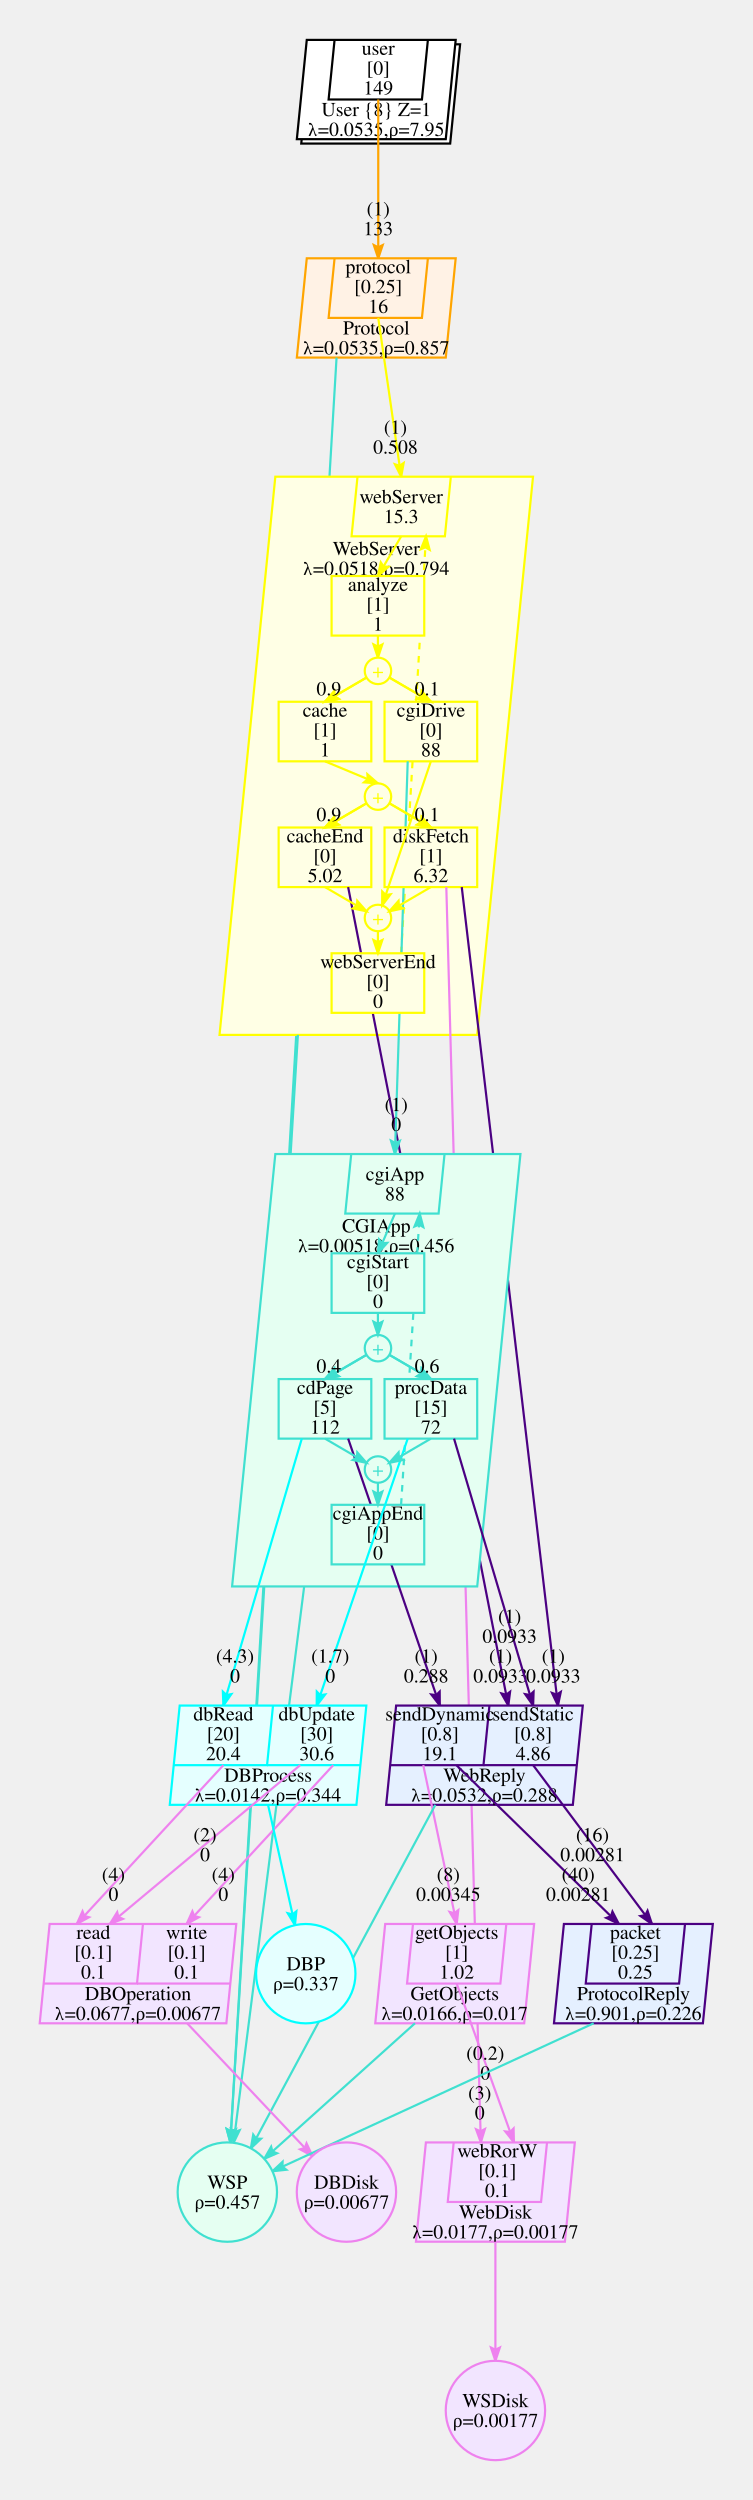
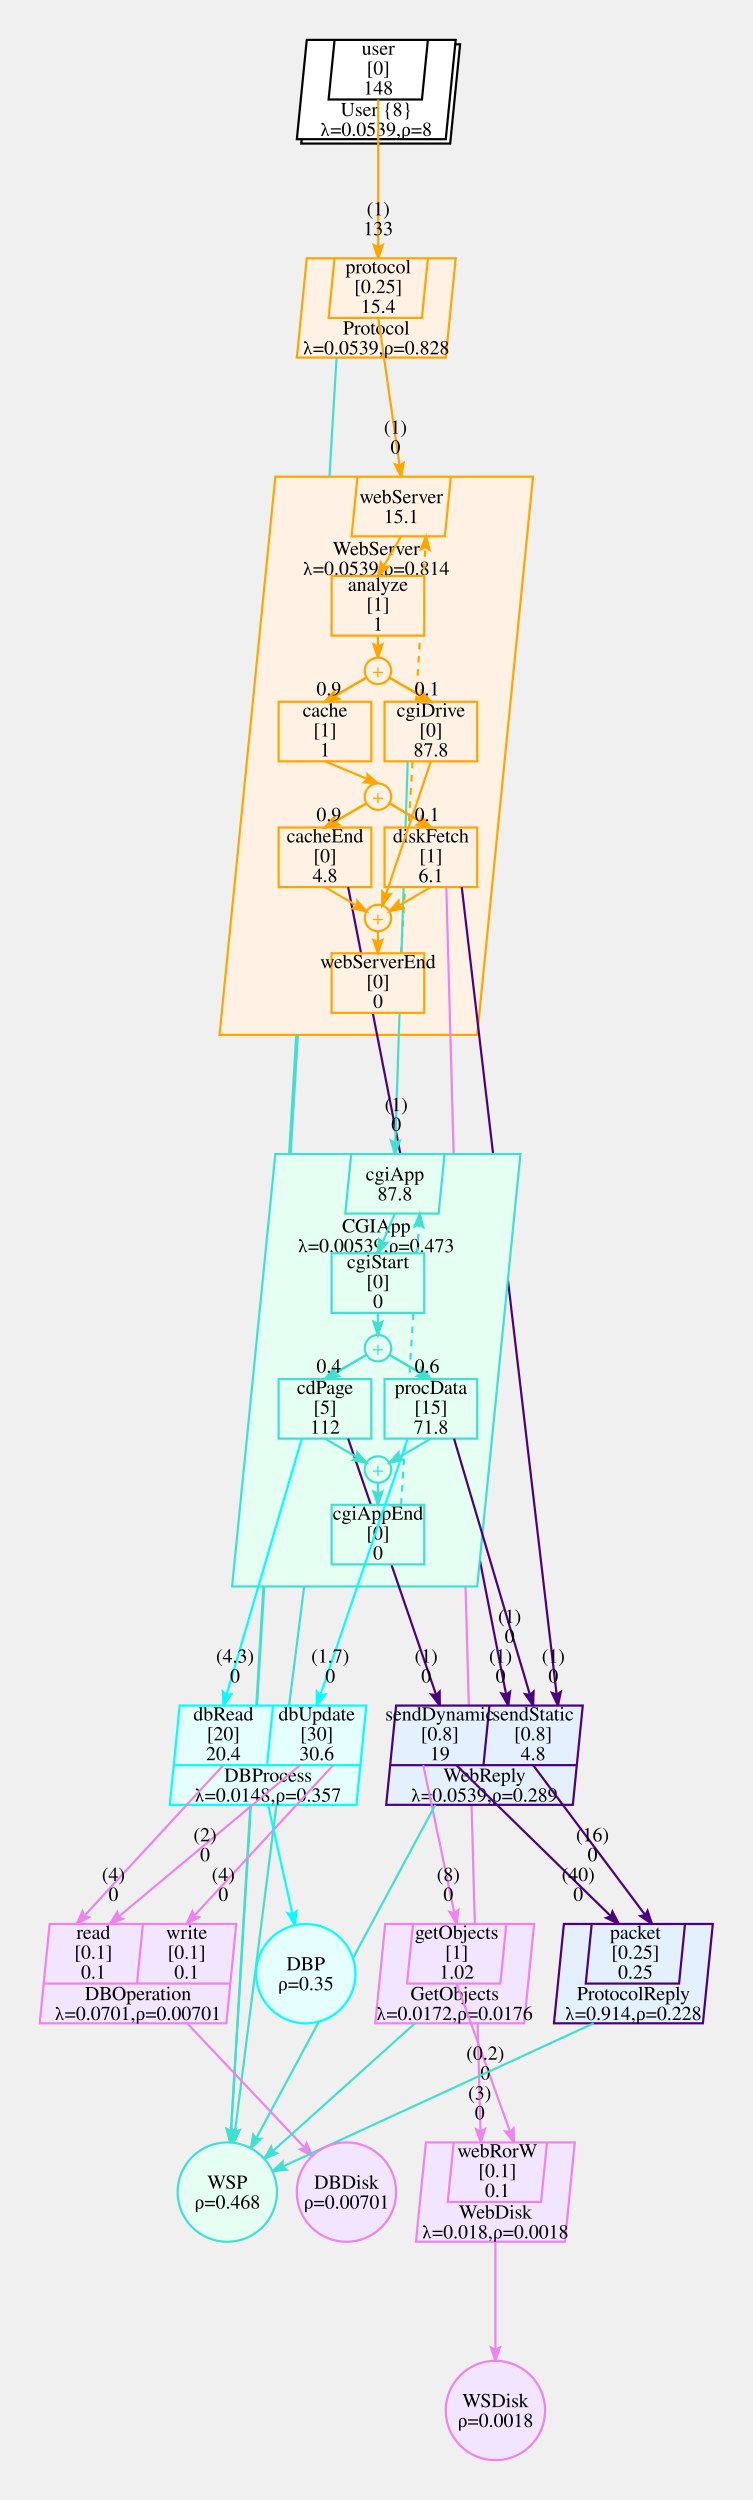
<svg xmlns="http://www.w3.org/2000/svg" width="4.737in" height="15.736in" viewBox="0 0 8528 28325">
  <polygon fill="#ffffff" stroke="black" stroke-width="25" points="3526.25,500 5213.75,500 5101.25,1625 3413.75,1625 " />
  <polygon fill="#ffffff" stroke="black" stroke-width="25" points="3476.25,450 5163.75,450 5051.25,1575 3363.75,1575 " />
-   <text x="4264" y="1538" font-family="Times" font-style="Roman" font-size="225" fill="black" text-anchor="middle">λ=0.0535,ρ=7.95</text>
-   <text x="4264" y="1313" font-family="Times" font-style="Roman" font-size="225" fill="black" text-anchor="middle">User {8} Z=1</text>
+   <text x="4264" y="1538" font-family="Times" font-style="Roman" font-size="225" fill="black" text-anchor="middle">λ=0.0539,ρ=8</text>
+   <text x="4264" y="1313" font-family="Times" font-style="Roman" font-size="225" fill="black" text-anchor="middle">User {8}</text>
  <polyline stroke="black" stroke-width="25" fill="none" points="3791.25,450 3723.75,1125 4781.25,1125 4848.75,450 " />
-   <text x="4286" y="1069" font-family="Times" font-style="Roman" font-size="225" fill="black" text-anchor="middle">149</text>
+   <text x="4286" y="1069" font-family="Times" font-style="Roman" font-size="225" fill="black" text-anchor="middle">148</text>
  <text x="4286" y="844" font-family="Times" font-style="Roman" font-size="225" fill="black" text-anchor="middle">[0]</text>
  <text x="4286" y="619" font-family="Times" font-style="Roman" font-size="225" fill="black" text-anchor="middle">user</text>
  <line x1="4286.25" y1="1125" x2="4286.25" y2="2925" stroke="Orange" stroke-width="25" />
  <polygon fill="Orange" stroke="Orange" stroke-width="25" points="4286.25,2925 4336.25,2775 4286.25,2800 4236.25,2775 " />
  <text x="4286" y="2663" font-family="Times" font-style="Roman" font-size="225" fill="black" text-anchor="middle">133</text>
  <text x="4286" y="2438" font-family="Times" font-style="Roman" font-size="225" fill="black" text-anchor="middle">(1)</text>
  <polygon fill="#fff2e5" stroke="Orange" stroke-width="25" points="3476.25,2925 5163.75,2925 5051.25,4050 3363.75,4050 " />
-   <text x="4264" y="4013" font-family="Times" font-style="Roman" font-size="225" fill="black" text-anchor="middle">λ=0.0535,ρ=0.857</text>
+   <text x="4264" y="4013" font-family="Times" font-style="Roman" font-size="225" fill="black" text-anchor="middle">λ=0.0539,ρ=0.828</text>
  <text x="4264" y="3788" font-family="Times" font-style="Roman" font-size="225" fill="black" text-anchor="middle">Protocol</text>
  <polyline stroke="Orange" stroke-width="25" fill="none" points="3791.25,2925 3723.75,3600 4781.25,3600 4848.75,2925 " />
-   <text x="4286" y="3544" font-family="Times" font-style="Roman" font-size="225" fill="black" text-anchor="middle">16</text>
+   <text x="4286" y="3544" font-family="Times" font-style="Roman" font-size="225" fill="black" text-anchor="middle">15.4</text>
  <text x="4286" y="3319" font-family="Times" font-style="Roman" font-size="225" fill="black" text-anchor="middle">[0.25]</text>
  <text x="4286" y="3094" font-family="Times" font-style="Roman" font-size="225" fill="black" text-anchor="middle">protocol</text>
-   <line x1="4286.25" y1="3600" x2="4546.25" y2="5400" stroke="Yellow" stroke-width="25" />
-   <polygon fill="Yellow" stroke="Yellow" stroke-width="25" points="4546.25,5400 4574.29,5244.39 4528.38,5276.28 4475.32,5258.69 " />
-   <text x="4481" y="5138" font-family="Times" font-style="Roman" font-size="225" fill="black" text-anchor="middle">0.508</text>
+   <line x1="4286.25" y1="3600" x2="4546.25" y2="5400" stroke="Orange" stroke-width="25" />
+   <polygon fill="Orange" stroke="Orange" stroke-width="25" points="4546.25,5400 4574.29,5244.39 4528.38,5276.28 4475.32,5258.69 " />
+   <text x="4481" y="5138" font-family="Times" font-style="Roman" font-size="225" fill="black" text-anchor="middle">0</text>
  <text x="4481" y="4913" font-family="Times" font-style="Roman" font-size="225" fill="black" text-anchor="middle">(1)</text>
  <line x1="3813.75" y1="4050" x2="2609.68" y2="24276" stroke="Turquoise" stroke-width="25" />
  <polygon fill="Turquoise" stroke="Turquoise" stroke-width="25" points="2609.68,24276 2668.5,24129.2 2617.11,24151.2 2568.68,24123.3 " />
-   <polygon fill="#ffffe5" stroke="Yellow" stroke-width="25" points="3120,5400 6040,5400 5407.5,11725 2487.5,11725 " />
-   <text x="4264" y="6513" font-family="Times" font-style="Roman" font-size="225" fill="black" text-anchor="middle">λ=0.0518,ρ=0.794</text>
+   <polygon fill="#fff2e5" stroke="Orange" stroke-width="25" points="3120,5400 6040,5400 5407.5,11725 2487.5,11725 " />
+   <text x="4264" y="6513" font-family="Times" font-style="Roman" font-size="225" fill="black" text-anchor="middle">λ=0.0539,ρ=0.814</text>
  <text x="4264" y="6288" font-family="Times" font-style="Roman" font-size="225" fill="black" text-anchor="middle">WebServer</text>
-   <polyline stroke="Yellow" stroke-width="25" fill="none" points="4051.25,5400 3983.75,6075 5041.25,6075 5108.75,5400 " />
-   <text x="4546" y="5925" font-family="Times" font-style="Roman" font-size="225" fill="black" text-anchor="middle">15.3</text>
+   <polyline stroke="Orange" stroke-width="25" fill="none" points="4051.25,5400 3983.75,6075 5041.25,6075 5108.75,5400 " />
+   <text x="4546" y="5925" font-family="Times" font-style="Roman" font-size="225" fill="black" text-anchor="middle">15.1</text>
  <text x="4546" y="5700" font-family="Times" font-style="Roman" font-size="225" fill="black" text-anchor="middle">webServer</text>
-   <line x1="4546.25" y1="6075" x2="4282.5" y2="6525" stroke="Yellow" stroke-width="25" />
-   <polygon fill="Yellow" stroke="Yellow" stroke-width="25" points="4282.5,6525 4401.49,6420.87 4345.71,6417.16 4315.21,6370.31 " />
-   <line x1="4545" y1="10800" x2="4827.5" y2="6075" stroke-dasharray="75" stroke="Yellow" stroke-width="25" />
-   <polygon fill="Yellow" stroke="Yellow" stroke-width="25" points="4827.5,6075 4768.64,6221.75 4820.04,6199.78 4868.46,6227.72 " />
-   <polygon fill="#ffffe5" stroke="Yellow" stroke-width="25" points="3757.5,7200 3757.5,6525 4807.5,6525 4807.5,7200 3757.5,7200 " />
+   <line x1="4546.25" y1="6075" x2="4282.5" y2="6525" stroke="Orange" stroke-width="25" />
+   <polygon fill="Orange" stroke="Orange" stroke-width="25" points="4282.5,6525 4401.49,6420.87 4345.71,6417.16 4315.21,6370.31 " />
+   <line x1="4545" y1="10800" x2="4827.5" y2="6075" stroke-dasharray="75" stroke="Orange" stroke-width="25" />
+   <polygon fill="Orange" stroke="Orange" stroke-width="25" points="4827.5,6075 4768.64,6221.75 4820.04,6199.78 4868.46,6227.72 " />
+   <polygon fill="#fff2e5" stroke="Orange" stroke-width="25" points="3757.5,7200 3757.5,6525 4807.5,6525 4807.5,7200 3757.5,7200 " />
  <text x="4283" y="7144" font-family="Times" font-style="Roman" font-size="225" fill="black" text-anchor="middle">1</text>
  <text x="4283" y="6919" font-family="Times" font-style="Roman" font-size="225" fill="black" text-anchor="middle">[1]</text>
  <text x="4283" y="6694" font-family="Times" font-style="Roman" font-size="225" fill="black" text-anchor="middle">analyze</text>
-   <polygon fill="#ffffe5" stroke="Yellow" stroke-width="25" points="3157.5,8625 3157.5,7950 4207.5,7950 4207.5,8625 3157.5,8625 " />
+   <polygon fill="#fff2e5" stroke="Orange" stroke-width="25" points="3157.5,8625 3157.5,7950 4207.5,7950 4207.5,8625 3157.5,8625 " />
  <text x="3683" y="8569" font-family="Times" font-style="Roman" font-size="225" fill="black" text-anchor="middle">1</text>
  <text x="3683" y="8344" font-family="Times" font-style="Roman" font-size="225" fill="black" text-anchor="middle">[1]</text>
  <text x="3683" y="8119" font-family="Times" font-style="Roman" font-size="225" fill="black" text-anchor="middle">cache</text>
-   <polygon fill="#ffffe5" stroke="Yellow" stroke-width="25" points="3157.5,10050 3157.5,9375 4207.5,9375 4207.5,10050 3157.5,10050 " />
+   <polygon fill="#fff2e5" stroke="Orange" stroke-width="25" points="3157.5,10050 3157.5,9375 4207.5,9375 4207.5,10050 3157.5,10050 " />
  <line x1="3945" y1="10050" x2="5760" y2="19325" stroke="Indigo" stroke-width="25" />
  <polygon fill="Indigo" stroke="Indigo" stroke-width="25" points="5760,19325 5780.26,19168.2 5735.99,19202.3 5682.12,19187.4 " />
-   <text x="5672" y="19063" font-family="Times" font-style="Roman" font-size="225" fill="black" text-anchor="middle">0.0933</text>
+   <text x="5672" y="19063" font-family="Times" font-style="Roman" font-size="225" fill="black" text-anchor="middle">0</text>
  <text x="5672" y="18838" font-family="Times" font-style="Roman" font-size="225" fill="black" text-anchor="middle">(1)</text>
-   <text x="3683" y="9994" font-family="Times" font-style="Roman" font-size="225" fill="black" text-anchor="middle">5.02</text>
+   <text x="3683" y="9994" font-family="Times" font-style="Roman" font-size="225" fill="black" text-anchor="middle">4.8</text>
  <text x="3683" y="9769" font-family="Times" font-style="Roman" font-size="225" fill="black" text-anchor="middle">[0]</text>
  <text x="3683" y="9544" font-family="Times" font-style="Roman" font-size="225" fill="black" text-anchor="middle">cacheEnd</text>
-   <polygon fill="#ffffe5" stroke="Yellow" stroke-width="25" points="4357.5,8625 4357.5,7950 5407.5,7950 5407.5,8625 4357.5,8625 " />
+   <polygon fill="#fff2e5" stroke="Orange" stroke-width="25" points="4357.5,8625 4357.5,7950 5407.5,7950 5407.5,8625 4357.5,8625 " />
  <line x1="4620" y1="8625" x2="4475" y2="13075" stroke="Turquoise" stroke-width="25" />
  <polygon fill="Turquoise" stroke="Turquoise" stroke-width="25" points="4475,13075 4529.86,12926.7 4479.07,12950.1 4429.91,12923.5 " />
  <text x="4490" y="12813" font-family="Times" font-style="Roman" font-size="225" fill="black" text-anchor="middle">0</text>
  <text x="4490" y="12588" font-family="Times" font-style="Roman" font-size="225" fill="black" text-anchor="middle">(1)</text>
-   <text x="4883" y="8569" font-family="Times" font-style="Roman" font-size="225" fill="black" text-anchor="middle">88</text>
+   <text x="4883" y="8569" font-family="Times" font-style="Roman" font-size="225" fill="black" text-anchor="middle">87.8</text>
  <text x="4883" y="8344" font-family="Times" font-style="Roman" font-size="225" fill="black" text-anchor="middle">[0]</text>
  <text x="4883" y="8119" font-family="Times" font-style="Roman" font-size="225" fill="black" text-anchor="middle">cgiDrive</text>
-   <polygon fill="#ffffe5" stroke="Yellow" stroke-width="25" points="4357.5,10050 4357.5,9375 5407.5,9375 5407.5,10050 4357.5,10050 " />
+   <polygon fill="#fff2e5" stroke="Orange" stroke-width="25" points="4357.5,10050 4357.5,9375 5407.5,9375 5407.5,10050 4357.5,10050 " />
  <line x1="5057.5" y1="10050" x2="5448.75" y2="24275" stroke="Violet" stroke-width="25" />
  <polygon fill="Violet" stroke="Violet" stroke-width="25" points="5448.75,24275 5494.61,24123.7 5445.31,24150 5394.64,24126.4 " />
  <text x="5436" y="24013" font-family="Times" font-style="Roman" font-size="225" fill="black" text-anchor="middle">0</text>
  <text x="5436" y="23788" font-family="Times" font-style="Roman" font-size="225" fill="black" text-anchor="middle">(3)</text>
  <line x1="5232.5" y1="10050" x2="6322.5" y2="19325" stroke="Indigo" stroke-width="25" />
  <polygon fill="Indigo" stroke="Indigo" stroke-width="25" points="6322.5,19325 6354.65,19170.2 6307.91,19200.9 6255.33,19181.9 " />
-   <text x="6270" y="19063" font-family="Times" font-style="Roman" font-size="225" fill="black" text-anchor="middle">0.0933</text>
+   <text x="6270" y="19063" font-family="Times" font-style="Roman" font-size="225" fill="black" text-anchor="middle">0</text>
  <text x="6270" y="18838" font-family="Times" font-style="Roman" font-size="225" fill="black" text-anchor="middle">(1)</text>
-   <text x="4883" y="9994" font-family="Times" font-style="Roman" font-size="225" fill="black" text-anchor="middle">6.32</text>
+   <text x="4883" y="9994" font-family="Times" font-style="Roman" font-size="225" fill="black" text-anchor="middle">6.1</text>
  <text x="4883" y="9769" font-family="Times" font-style="Roman" font-size="225" fill="black" text-anchor="middle">[1]</text>
  <text x="4883" y="9544" font-family="Times" font-style="Roman" font-size="225" fill="black" text-anchor="middle">diskFetch</text>
-   <polygon fill="#ffffe5" stroke="Yellow" stroke-width="25" points="3757.5,11475 3757.5,10800 4807.5,10800 4807.5,11475 3757.5,11475 " />
+   <polygon fill="#fff2e5" stroke="Orange" stroke-width="25" points="3757.5,11475 3757.5,10800 4807.5,10800 4807.5,11475 3757.5,11475 " />
  <text x="4283" y="11419" font-family="Times" font-style="Roman" font-size="225" fill="black" text-anchor="middle">0</text>
  <text x="4283" y="11194" font-family="Times" font-style="Roman" font-size="225" fill="black" text-anchor="middle">[0]</text>
  <text x="4283" y="10969" font-family="Times" font-style="Roman" font-size="225" fill="black" text-anchor="middle">webServerEnd</text>
-   <line x1="4282.5" y1="7200" x2="4282.5" y2="7450" stroke="Yellow" stroke-width="25" />
-   <polygon fill="Yellow" stroke="Yellow" stroke-width="25" points="4282.5,7450 4332.5,7300 4282.5,7325 4232.5,7300 " />
-   <line x1="3682.5" y1="8625" x2="4282.5" y2="8875" stroke="Yellow" stroke-width="25" />
-   <polygon fill="Yellow" stroke="Yellow" stroke-width="25" points="4282.5,8875 4163.27,8771.15 4167.12,8826.92 4124.81,8863.46 " />
-   <circle cx="4283" cy="7600" r="150" fill="#ffffe5" stroke="Yellow" stroke-width="25" />
-   <text x="4283" y="7675" font-family="Times" font-style="Roman" font-size="225" fill="Yellow" text-anchor="middle">+</text>
-   <line x1="4152.93" y1="7675.58" x2="3682.5" y2="7950" stroke="Yellow" stroke-width="25" />
-   <polygon fill="Yellow" stroke="Yellow" stroke-width="25" points="3682.5,7950 3837.26,7917.61 3790.47,7887.02 3786.87,7831.23 " />
-   <line x1="4412.07" y1="7675.58" x2="4882.5" y2="7950" stroke="Yellow" stroke-width="25" />
-   <polygon fill="Yellow" stroke="Yellow" stroke-width="25" points="4882.5,7950 4778.13,7831.23 4774.53,7887.02 4727.74,7917.61 " />
-   <line x1="4152.93" y1="7675.58" x2="3682.5" y2="7950" stroke="Yellow" stroke-width="25" />
-   <polygon fill="Yellow" stroke="Yellow" stroke-width="25" points="3682.5,7950 3837.26,7917.61 3790.47,7887.02 3786.87,7831.23 " />
-   <line x1="4412.07" y1="7675.58" x2="4882.5" y2="7950" stroke="Yellow" stroke-width="25" />
-   <polygon fill="Yellow" stroke="Yellow" stroke-width="25" points="4882.5,7950 4778.13,7831.23 4774.53,7887.02 4727.74,7917.61 " />
+   <line x1="4282.5" y1="7200" x2="4282.5" y2="7450" stroke="Orange" stroke-width="25" />
+   <polygon fill="Orange" stroke="Orange" stroke-width="25" points="4282.5,7450 4332.5,7300 4282.5,7325 4232.5,7300 " />
+   <line x1="3682.5" y1="8625" x2="4282.5" y2="8875" stroke="Orange" stroke-width="25" />
+   <polygon fill="Orange" stroke="Orange" stroke-width="25" points="4282.5,8875 4163.27,8771.15 4167.12,8826.92 4124.81,8863.46 " />
+   <circle cx="4283" cy="7600" r="150" fill="#fff2e5" stroke="Orange" stroke-width="25" />
+   <text x="4283" y="7675" font-family="Times" font-style="Roman" font-size="225" fill="Orange" text-anchor="middle">+</text>
+   <line x1="4152.93" y1="7675.58" x2="3682.5" y2="7950" stroke="Orange" stroke-width="25" />
+   <polygon fill="Orange" stroke="Orange" stroke-width="25" points="3682.5,7950 3837.26,7917.61 3790.47,7887.02 3786.87,7831.23 " />
+   <line x1="4412.07" y1="7675.58" x2="4882.5" y2="7950" stroke="Orange" stroke-width="25" />
+   <polygon fill="Orange" stroke="Orange" stroke-width="25" points="4882.5,7950 4778.13,7831.23 4774.53,7887.02 4727.74,7917.61 " />
+   <line x1="4152.93" y1="7675.58" x2="3682.5" y2="7950" stroke="Orange" stroke-width="25" />
+   <polygon fill="Orange" stroke="Orange" stroke-width="25" points="3682.5,7950 3837.26,7917.61 3790.47,7887.02 3786.87,7831.23 " />
+   <line x1="4412.07" y1="7675.58" x2="4882.5" y2="7950" stroke="Orange" stroke-width="25" />
+   <polygon fill="Orange" stroke="Orange" stroke-width="25" points="4882.5,7950 4778.13,7831.23 4774.53,7887.02 4727.74,7917.61 " />
  <text x="3726" y="7877" font-family="Times" font-style="Roman" font-size="225" fill="black" text-anchor="middle">0.9</text>
  <text x="4839" y="7877" font-family="Times" font-style="Roman" font-size="225" fill="black" text-anchor="middle">0.1</text>
-   <circle cx="4283" cy="10400" r="150" fill="#ffffe5" stroke="Yellow" stroke-width="25" />
-   <text x="4283" y="10475" font-family="Times" font-style="Roman" font-size="225" fill="Yellow" text-anchor="middle">+</text>
-   <line x1="3682.5" y1="10050" x2="4152.93" y2="10324.4" stroke="Yellow" stroke-width="25" />
-   <polygon fill="Yellow" stroke="Yellow" stroke-width="25" points="4152.93,10324.4 4048.56,10205.6 4044.96,10261.4 3998.17,10292 " />
-   <line x1="4882.5" y1="8625" x2="4330.53" y2="10257.9" stroke="Yellow" stroke-width="25" />
-   <polygon fill="Yellow" stroke="Yellow" stroke-width="25" points="4330.53,10257.9 4425.94,10131.8 4370.56,10139.5 4331.2,10099.8 " />
-   <line x1="4882.5" y1="10050" x2="4412.07" y2="10324.4" stroke="Yellow" stroke-width="25" />
-   <polygon fill="Yellow" stroke="Yellow" stroke-width="25" points="4412.07,10324.4 4566.83,10292 4520.04,10261.4 4516.44,10205.6 " />
-   <circle cx="4283" cy="9025" r="150" fill="#ffffe5" stroke="Yellow" stroke-width="25" />
-   <text x="4283" y="9100" font-family="Times" font-style="Roman" font-size="225" fill="Yellow" text-anchor="middle">+</text>
-   <line x1="4152.93" y1="9100.58" x2="3682.5" y2="9375" stroke="Yellow" stroke-width="25" />
-   <polygon fill="Yellow" stroke="Yellow" stroke-width="25" points="3682.5,9375 3837.26,9342.61 3790.47,9312.02 3786.87,9256.23 " />
-   <line x1="4412.07" y1="9100.58" x2="4882.5" y2="9375" stroke="Yellow" stroke-width="25" />
-   <polygon fill="Yellow" stroke="Yellow" stroke-width="25" points="4882.5,9375 4778.13,9256.23 4774.53,9312.02 4727.74,9342.61 " />
-   <line x1="4152.93" y1="9100.58" x2="3682.5" y2="9375" stroke="Yellow" stroke-width="25" />
-   <polygon fill="Yellow" stroke="Yellow" stroke-width="25" points="3682.5,9375 3837.26,9342.61 3790.47,9312.02 3786.87,9256.23 " />
-   <line x1="4412.07" y1="9100.58" x2="4882.5" y2="9375" stroke="Yellow" stroke-width="25" />
-   <polygon fill="Yellow" stroke="Yellow" stroke-width="25" points="4882.5,9375 4778.13,9256.23 4774.53,9312.02 4727.74,9342.61 " />
+   <circle cx="4283" cy="10400" r="150" fill="#fff2e5" stroke="Orange" stroke-width="25" />
+   <text x="4283" y="10475" font-family="Times" font-style="Roman" font-size="225" fill="Orange" text-anchor="middle">+</text>
+   <line x1="3682.5" y1="10050" x2="4152.93" y2="10324.4" stroke="Orange" stroke-width="25" />
+   <polygon fill="Orange" stroke="Orange" stroke-width="25" points="4152.93,10324.4 4048.56,10205.6 4044.96,10261.4 3998.17,10292 " />
+   <line x1="4882.5" y1="8625" x2="4330.53" y2="10257.9" stroke="Orange" stroke-width="25" />
+   <polygon fill="Orange" stroke="Orange" stroke-width="25" points="4330.53,10257.9 4425.94,10131.8 4370.56,10139.5 4331.2,10099.8 " />
+   <line x1="4882.5" y1="10050" x2="4412.07" y2="10324.4" stroke="Orange" stroke-width="25" />
+   <polygon fill="Orange" stroke="Orange" stroke-width="25" points="4412.07,10324.4 4566.83,10292 4520.04,10261.4 4516.44,10205.6 " />
+   <circle cx="4283" cy="9025" r="150" fill="#fff2e5" stroke="Orange" stroke-width="25" />
+   <text x="4283" y="9100" font-family="Times" font-style="Roman" font-size="225" fill="Orange" text-anchor="middle">+</text>
+   <line x1="4152.93" y1="9100.58" x2="3682.5" y2="9375" stroke="Orange" stroke-width="25" />
+   <polygon fill="Orange" stroke="Orange" stroke-width="25" points="3682.5,9375 3837.26,9342.61 3790.47,9312.02 3786.87,9256.23 " />
+   <line x1="4412.07" y1="9100.58" x2="4882.5" y2="9375" stroke="Orange" stroke-width="25" />
+   <polygon fill="Orange" stroke="Orange" stroke-width="25" points="4882.5,9375 4778.13,9256.23 4774.53,9312.02 4727.74,9342.61 " />
+   <line x1="4152.93" y1="9100.58" x2="3682.5" y2="9375" stroke="Orange" stroke-width="25" />
+   <polygon fill="Orange" stroke="Orange" stroke-width="25" points="3682.5,9375 3837.26,9342.61 3790.47,9312.02 3786.87,9256.23 " />
+   <line x1="4412.07" y1="9100.58" x2="4882.5" y2="9375" stroke="Orange" stroke-width="25" />
+   <polygon fill="Orange" stroke="Orange" stroke-width="25" points="4882.5,9375 4778.13,9256.23 4774.53,9312.02 4727.74,9342.61 " />
  <text x="3726" y="9302" font-family="Times" font-style="Roman" font-size="225" fill="black" text-anchor="middle">0.9</text>
  <text x="4839" y="9302" font-family="Times" font-style="Roman" font-size="225" fill="black" text-anchor="middle">0.1</text>
-   <line x1="4282.5" y1="10550" x2="4282.5" y2="10800" stroke="Yellow" stroke-width="25" />
-   <polygon fill="Yellow" stroke="Yellow" stroke-width="25" points="4282.5,10800 4332.5,10650 4282.5,10675 4232.5,10650 " />
+   <line x1="4282.5" y1="10550" x2="4282.5" y2="10800" stroke="Orange" stroke-width="25" />
+   <polygon fill="Orange" stroke="Orange" stroke-width="25" points="4282.5,10800 4332.5,10650 4282.5,10675 4232.5,10650 " />
  <line x1="3375.62" y1="11725" x2="2610.48" y2="24276" stroke="Turquoise" stroke-width="25" />
  <polygon fill="Turquoise" stroke="Turquoise" stroke-width="25" points="2610.48,24276 2669.51,24129.4 2618.08,24151.3 2569.7,24123.3 " />
  <polygon fill="#e5fff2" stroke="Turquoise" stroke-width="25" points="3120,13075 5897.5,13075 5407.5,17975 2630,17975 " />
-   <text x="4264" y="14188" font-family="Times" font-style="Roman" font-size="225" fill="black" text-anchor="middle">λ=0.00518,ρ=0.456</text>
+   <text x="4264" y="14188" font-family="Times" font-style="Roman" font-size="225" fill="black" text-anchor="middle">λ=0.00539,ρ=0.473</text>
  <text x="4264" y="13963" font-family="Times" font-style="Roman" font-size="225" fill="black" text-anchor="middle">CGIApp</text>
  <polyline stroke="Turquoise" stroke-width="25" fill="none" points="3980,13075 3912.5,13750 4970,13750 5037.5,13075 " />
-   <text x="4475" y="13600" font-family="Times" font-style="Roman" font-size="225" fill="black" text-anchor="middle">88</text>
+   <text x="4475" y="13600" font-family="Times" font-style="Roman" font-size="225" fill="black" text-anchor="middle">87.8</text>
  <text x="4475" y="13375" font-family="Times" font-style="Roman" font-size="225" fill="black" text-anchor="middle">cgiApp</text>
  <line x1="4475" y1="13750" x2="4282.5" y2="14200" stroke="Turquoise" stroke-width="25" />
  <polygon fill="Turquoise" stroke="Turquoise" stroke-width="25" points="4282.5,14200 4387.47,14081.8 4331.66,14085.1 4295.52,14042.4 " />
  <line x1="4545" y1="17050" x2="4756.25" y2="13750" stroke-dasharray="75" stroke="Turquoise" stroke-width="25" />
  <polygon fill="Turquoise" stroke="Turquoise" stroke-width="25" points="4756.25,13750 4696.77,13896.5 4748.26,13874.7 4796.57,13902.9 " />
  <polygon fill="#e5fff2" stroke="Turquoise" stroke-width="25" points="3157.5,16300 3157.5,15625 4207.5,15625 4207.5,16300 3157.5,16300 " />
  <line x1="3420" y1="16300" x2="2531.25" y2="19325" stroke="Cyan" stroke-width="25" />
  <polygon fill="Cyan" stroke="Cyan" stroke-width="25" points="2531.25,19325 2621.51,19195.2 2566.49,19205.1 2525.56,19167 " />
  <text x="2663" y="19063" font-family="Times" font-style="Roman" font-size="225" fill="black" text-anchor="middle">0</text>
  <text x="2663" y="18838" font-family="Times" font-style="Roman" font-size="225" fill="black" text-anchor="middle">(4.3)</text>
  <line x1="3945" y1="16300" x2="4983.75" y2="19325" stroke="Indigo" stroke-width="25" />
  <polygon fill="Indigo" stroke="Indigo" stroke-width="25" points="4983.75,19325 4982.32,19166.9 4943.15,19206.8 4887.74,19199.4 " />
-   <text x="4829" y="19063" font-family="Times" font-style="Roman" font-size="225" fill="black" text-anchor="middle">0.288</text>
+   <text x="4829" y="19063" font-family="Times" font-style="Roman" font-size="225" fill="black" text-anchor="middle">0</text>
  <text x="4829" y="18838" font-family="Times" font-style="Roman" font-size="225" fill="black" text-anchor="middle">(1)</text>
  <text x="3683" y="16244" font-family="Times" font-style="Roman" font-size="225" fill="black" text-anchor="middle">112</text>
  <text x="3683" y="16019" font-family="Times" font-style="Roman" font-size="225" fill="black" text-anchor="middle">[5]</text>
  <text x="3683" y="15794" font-family="Times" font-style="Roman" font-size="225" fill="black" text-anchor="middle">cdPage</text>
  <polygon fill="#e5fff2" stroke="Turquoise" stroke-width="25" points="3757.5,17725 3757.5,17050 4807.5,17050 4807.5,17725 3757.5,17725 " />
  <text x="4283" y="17669" font-family="Times" font-style="Roman" font-size="225" fill="black" text-anchor="middle">0</text>
  <text x="4283" y="17444" font-family="Times" font-style="Roman" font-size="225" fill="black" text-anchor="middle">[0]</text>
  <text x="4283" y="17219" font-family="Times" font-style="Roman" font-size="225" fill="black" text-anchor="middle">cgiAppEnd</text>
  <polygon fill="#e5fff2" stroke="Turquoise" stroke-width="25" points="3757.5,14875 3757.5,14200 4807.5,14200 4807.5,14875 3757.5,14875 " />
  <text x="4283" y="14819" font-family="Times" font-style="Roman" font-size="225" fill="black" text-anchor="middle">0</text>
  <text x="4283" y="14594" font-family="Times" font-style="Roman" font-size="225" fill="black" text-anchor="middle">[0]</text>
  <text x="4283" y="14369" font-family="Times" font-style="Roman" font-size="225" fill="black" text-anchor="middle">cgiStart</text>
  <polygon fill="#e5fff2" stroke="Turquoise" stroke-width="25" points="4357.5,16300 4357.5,15625 5407.5,15625 5407.5,16300 4357.5,16300 " />
  <line x1="4620" y1="16300" x2="3588.75" y2="19325" stroke="Cyan" stroke-width="25" />
  <polygon fill="Cyan" stroke="Cyan" stroke-width="25" points="3588.75,19325 3684.48,19199.2 3629.08,19206.7 3589.83,19166.9 " />
  <text x="3742" y="19063" font-family="Times" font-style="Roman" font-size="225" fill="black" text-anchor="middle">0</text>
  <text x="3742" y="18838" font-family="Times" font-style="Roman" font-size="225" fill="black" text-anchor="middle">(1.7)</text>
  <line x1="5145" y1="16300" x2="6041.25" y2="19325" stroke="Indigo" stroke-width="25" />
  <polygon fill="Indigo" stroke="Indigo" stroke-width="25" points="6041.25,19325 6046.58,19167 6005.74,19205.1 5950.7,19195.4 " />
-   <text x="5775" y="18613" font-family="Times" font-style="Roman" font-size="225" fill="black" text-anchor="middle">0.0933</text>
+   <text x="5775" y="18613" font-family="Times" font-style="Roman" font-size="225" fill="black" text-anchor="middle">0</text>
  <text x="5775" y="18388" font-family="Times" font-style="Roman" font-size="225" fill="black" text-anchor="middle">(1)</text>
-   <text x="4883" y="16244" font-family="Times" font-style="Roman" font-size="225" fill="black" text-anchor="middle">72</text>
+   <text x="4883" y="16244" font-family="Times" font-style="Roman" font-size="225" fill="black" text-anchor="middle">71.8</text>
  <text x="4883" y="16019" font-family="Times" font-style="Roman" font-size="225" fill="black" text-anchor="middle">[15]</text>
  <text x="4883" y="15794" font-family="Times" font-style="Roman" font-size="225" fill="black" text-anchor="middle">procData</text>
  <circle cx="4283" cy="16650" r="150" fill="#e5fff2" stroke="Turquoise" stroke-width="25" />
  <text x="4283" y="16725" font-family="Times" font-style="Roman" font-size="225" fill="Turquoise" text-anchor="middle">+</text>
  <line x1="4882.5" y1="16300" x2="4412.07" y2="16574.4" stroke="Turquoise" stroke-width="25" />
  <polygon fill="Turquoise" stroke="Turquoise" stroke-width="25" points="4412.07,16574.4 4566.83,16542 4520.04,16511.4 4516.44,16455.6 " />
  <line x1="3682.5" y1="16300" x2="4152.93" y2="16574.4" stroke="Turquoise" stroke-width="25" />
  <polygon fill="Turquoise" stroke="Turquoise" stroke-width="25" points="4152.93,16574.4 4048.56,16455.6 4044.96,16511.4 3998.17,16542 " />
  <circle cx="4283" cy="15275" r="150" fill="#e5fff2" stroke="Turquoise" stroke-width="25" />
  <text x="4283" y="15350" font-family="Times" font-style="Roman" font-size="225" fill="Turquoise" text-anchor="middle">+</text>
  <line x1="4412.07" y1="15350.6" x2="4882.5" y2="15625" stroke="Turquoise" stroke-width="25" />
  <polygon fill="Turquoise" stroke="Turquoise" stroke-width="25" points="4882.5,15625 4778.13,15506.2 4774.53,15562 4727.74,15592.6 " />
  <line x1="4152.93" y1="15350.6" x2="3682.5" y2="15625" stroke="Turquoise" stroke-width="25" />
  <polygon fill="Turquoise" stroke="Turquoise" stroke-width="25" points="3682.5,15625 3837.26,15592.6 3790.47,15562 3786.87,15506.2 " />
  <line x1="4412.07" y1="15350.6" x2="4882.5" y2="15625" stroke="Turquoise" stroke-width="25" />
  <polygon fill="Turquoise" stroke="Turquoise" stroke-width="25" points="4882.5,15625 4778.13,15506.2 4774.53,15562 4727.74,15592.6 " />
  <line x1="4152.93" y1="15350.6" x2="3682.5" y2="15625" stroke="Turquoise" stroke-width="25" />
  <polygon fill="Turquoise" stroke="Turquoise" stroke-width="25" points="3682.5,15625 3837.26,15592.6 3790.47,15562 3786.87,15506.2 " />
  <text x="4839" y="15552" font-family="Times" font-style="Roman" font-size="225" fill="black" text-anchor="middle">0.6</text>
  <text x="3726" y="15552" font-family="Times" font-style="Roman" font-size="225" fill="black" text-anchor="middle">0.4</text>
  <line x1="4282.5" y1="16800" x2="4282.5" y2="17050" stroke="Turquoise" stroke-width="25" />
  <polygon fill="Turquoise" stroke="Turquoise" stroke-width="25" points="4282.5,17050 4332.5,16900 4282.5,16925 4232.5,16900 " />
  <line x1="4282.5" y1="14875" x2="4282.5" y2="15125" stroke="Turquoise" stroke-width="25" />
  <polygon fill="Turquoise" stroke="Turquoise" stroke-width="25" points="4282.5,15125 4332.5,14975 4282.5,15000 4232.5,14975 " />
  <line x1="3446.88" y1="17975" x2="2647.05" y2="24279.5" stroke="Turquoise" stroke-width="25" />
  <polygon fill="Turquoise" stroke="Turquoise" stroke-width="25" points="2647.05,24279.5 2715.53,24137 2662.78,24155.5 2616.32,24124.4 " />
  <polygon fill="#e5ffff" stroke="Cyan" stroke-width="25" points="2036.25,19325 4151.25,19325 4038.75,20450 1923.75,20450 " />
-   <text x="3038" y="20413" font-family="Times" font-style="Roman" font-size="225" fill="black" text-anchor="middle">λ=0.0142,ρ=0.344</text>
+   <text x="3038" y="20413" font-family="Times" font-style="Roman" font-size="225" fill="black" text-anchor="middle">λ=0.0148,ρ=0.357</text>
  <text x="3038" y="20188" font-family="Times" font-style="Roman" font-size="225" fill="black" text-anchor="middle">DBProcess</text>
  <polyline stroke="Cyan" stroke-width="25" fill="none" points="1968.75,20000 3026.25,20000 3093.75,19325 " />
  <text x="2531" y="19944" font-family="Times" font-style="Roman" font-size="225" fill="black" text-anchor="middle">20.4</text>
  <text x="2531" y="19719" font-family="Times" font-style="Roman" font-size="225" fill="black" text-anchor="middle">[20]</text>
  <text x="2531" y="19494" font-family="Times" font-style="Roman" font-size="225" fill="black" text-anchor="middle">dbRead</text>
  <line x1="2531.25" y1="20000" x2="870" y2="21800" stroke="Violet" stroke-width="25" />
  <polygon fill="Violet" stroke="Violet" stroke-width="25" points="870,21800 1008.48,21723.7 954.777,21708.1 934.989,21655.9 " />
  <text x="1285" y="21538" font-family="Times" font-style="Roman" font-size="225" fill="black" text-anchor="middle">0</text>
  <text x="1285" y="21313" font-family="Times" font-style="Roman" font-size="225" fill="black" text-anchor="middle">(4)</text>
  <line x1="3026.25" y1="20000" x2="4083.75" y2="20000" stroke="Cyan" stroke-width="25" />
  <text x="3589" y="19944" font-family="Times" font-style="Roman" font-size="225" fill="black" text-anchor="middle">30.6</text>
  <text x="3589" y="19719" font-family="Times" font-style="Roman" font-size="225" fill="black" text-anchor="middle">[30]</text>
  <text x="3589" y="19494" font-family="Times" font-style="Roman" font-size="225" fill="black" text-anchor="middle">dbUpdate</text>
  <line x1="3401.25" y1="20000" x2="1245" y2="21800" stroke="Violet" stroke-width="25" />
  <polygon fill="Violet" stroke="Violet" stroke-width="25" points="1245,21800 1392.19,21742.3 1340.96,21719.9 1328.11,21665.5 " />
  <text x="2323" y="21088" font-family="Times" font-style="Roman" font-size="225" fill="black" text-anchor="middle">0</text>
  <text x="2323" y="20863" font-family="Times" font-style="Roman" font-size="225" fill="black" text-anchor="middle">(2)</text>
  <line x1="3776.25" y1="20000" x2="2115" y2="21800" stroke="Violet" stroke-width="25" />
  <polygon fill="Violet" stroke="Violet" stroke-width="25" points="2115,21800 2253.48,21723.7 2199.78,21708.1 2179.99,21655.9 " />
  <text x="2530" y="21538" font-family="Times" font-style="Roman" font-size="225" fill="black" text-anchor="middle">0</text>
  <text x="2530" y="21313" font-family="Times" font-style="Roman" font-size="225" fill="black" text-anchor="middle">(4)</text>
  <line x1="3037.5" y1="20450" x2="3342.29" y2="21813.5" stroke="Cyan" stroke-width="25" />
  <polygon fill="Cyan" stroke="Cyan" stroke-width="25" points="3342.29,21813.5 3358.37,21656.3 3315.02,21691.6 3260.78,21678.1 " />
  <polygon fill="#e5f0ff" stroke="Indigo" stroke-width="25" points="4488.75,19325 6603.75,19325 6491.25,20450 4376.25,20450 " />
-   <text x="5490" y="20413" font-family="Times" font-style="Roman" font-size="225" fill="black" text-anchor="middle">λ=0.0532,ρ=0.288</text>
+   <text x="5490" y="20413" font-family="Times" font-style="Roman" font-size="225" fill="black" text-anchor="middle">λ=0.0539,ρ=0.289</text>
  <text x="5490" y="20188" font-family="Times" font-style="Roman" font-size="225" fill="black" text-anchor="middle">WebReply</text>
  <polyline stroke="Indigo" stroke-width="25" fill="none" points="4421.25,20000 5478.75,20000 5546.25,19325 " />
-   <text x="4984" y="19944" font-family="Times" font-style="Roman" font-size="225" fill="black" text-anchor="middle">19.1</text>
+   <text x="4984" y="19944" font-family="Times" font-style="Roman" font-size="225" fill="black" text-anchor="middle">19</text>
  <text x="4984" y="19719" font-family="Times" font-style="Roman" font-size="225" fill="black" text-anchor="middle">[0.8]</text>
  <text x="4984" y="19494" font-family="Times" font-style="Roman" font-size="225" fill="black" text-anchor="middle">sendDynamic</text>
  <line x1="4796.25" y1="20000" x2="5175" y2="21800" stroke="Violet" stroke-width="25" />
  <polygon fill="Violet" stroke="Violet" stroke-width="25" points="5175,21800 5193.04,21642.9 5149.26,21677.7 5095.19,21663.5 " />
-   <text x="5080" y="21538" font-family="Times" font-style="Roman" font-size="225" fill="black" text-anchor="middle">0.00345</text>
+   <text x="5080" y="21538" font-family="Times" font-style="Roman" font-size="225" fill="black" text-anchor="middle">0</text>
  <text x="5080" y="21313" font-family="Times" font-style="Roman" font-size="225" fill="black" text-anchor="middle">(8)</text>
  <line x1="5171.25" y1="20000" x2="7012.5" y2="21800" stroke="Indigo" stroke-width="25" />
  <polygon fill="Indigo" stroke="Indigo" stroke-width="25" points="7012.5,21800 6940.19,21659.4 6923.12,21712.6 6870.29,21730.9 " />
-   <text x="6552" y="21538" font-family="Times" font-style="Roman" font-size="225" fill="black" text-anchor="middle">0.00281</text>
+   <text x="6552" y="21538" font-family="Times" font-style="Roman" font-size="225" fill="black" text-anchor="middle">0</text>
  <text x="6552" y="21313" font-family="Times" font-style="Roman" font-size="225" fill="black" text-anchor="middle">(40)</text>
  <line x1="5478.75" y1="20000" x2="6536.25" y2="20000" stroke="Indigo" stroke-width="25" />
-   <text x="6041" y="19944" font-family="Times" font-style="Roman" font-size="225" fill="black" text-anchor="middle">4.86</text>
+   <text x="6041" y="19944" font-family="Times" font-style="Roman" font-size="225" fill="black" text-anchor="middle">4.8</text>
  <text x="6041" y="19719" font-family="Times" font-style="Roman" font-size="225" fill="black" text-anchor="middle">[0.8]</text>
  <text x="6041" y="19494" font-family="Times" font-style="Roman" font-size="225" fill="black" text-anchor="middle">sendStatic</text>
  <line x1="6041.25" y1="20000" x2="7387.5" y2="21800" stroke="Indigo" stroke-width="25" />
  <polygon fill="Indigo" stroke="Indigo" stroke-width="25" points="7387.5,21800 7337.7,21649.9 7312.63,21699.9 7257.62,21709.8 " />
-   <text x="6714" y="21088" font-family="Times" font-style="Roman" font-size="225" fill="black" text-anchor="middle">0.00281</text>
+   <text x="6714" y="21088" font-family="Times" font-style="Roman" font-size="225" fill="black" text-anchor="middle">0</text>
  <text x="6714" y="20863" font-family="Times" font-style="Roman" font-size="225" fill="black" text-anchor="middle">(16)</text>
  <line x1="4933.12" y1="20450" x2="2842.44" y2="24342" stroke="Turquoise" stroke-width="25" />
  <polygon fill="Turquoise" stroke="Turquoise" stroke-width="25" points="2842.44,24342 2957.47,24233.5 2901.59,24231.9 2869.38,24186.2 " />
  <polygon fill="#f2e5ff" stroke="Violet" stroke-width="25" points="562.5,21800 2677.5,21800 2565,22925 450,22925 " />
-   <text x="1564" y="22888" font-family="Times" font-style="Roman" font-size="225" fill="black" text-anchor="middle">λ=0.0677,ρ=0.00677</text>
+   <text x="1564" y="22888" font-family="Times" font-style="Roman" font-size="225" fill="black" text-anchor="middle">λ=0.0701,ρ=0.00701</text>
  <text x="1564" y="22663" font-family="Times" font-style="Roman" font-size="225" fill="black" text-anchor="middle">DBOperation</text>
  <polyline stroke="Violet" stroke-width="25" fill="none" points="495,22475 1552.5,22475 1620,21800 " />
  <text x="1058" y="22419" font-family="Times" font-style="Roman" font-size="225" fill="black" text-anchor="middle">0.1</text>
  <text x="1058" y="22194" font-family="Times" font-style="Roman" font-size="225" fill="black" text-anchor="middle">[0.1]</text>
  <text x="1058" y="21969" font-family="Times" font-style="Roman" font-size="225" fill="black" text-anchor="middle">read</text>
  <line x1="1552.5" y1="22475" x2="2610" y2="22475" stroke="Violet" stroke-width="25" />
  <text x="2115" y="22419" font-family="Times" font-style="Roman" font-size="225" fill="black" text-anchor="middle">0.1</text>
  <text x="2115" y="22194" font-family="Times" font-style="Roman" font-size="225" fill="black" text-anchor="middle">[0.1]</text>
  <text x="2115" y="21969" font-family="Times" font-style="Roman" font-size="225" fill="black" text-anchor="middle">write</text>
  <line x1="2120.62" y1="22925" x2="3540.09" y2="24428.5" stroke="Violet" stroke-width="25" />
  <polygon fill="Violet" stroke="Violet" stroke-width="25" points="3540.09,24428.5 3473.48,24285.1 3454.28,24337.6 3400.76,24353.7 " />
  <circle cx="3465" cy="22363" r="563" fill="#e5ffff" stroke="Cyan" stroke-width="25" />
-   <text x="3465" y="22550" font-family="Times" font-style="Roman" font-size="225" fill="black" text-anchor="middle">ρ=0.337</text>
+   <text x="3465" y="22550" font-family="Times" font-style="Roman" font-size="225" fill="black" text-anchor="middle">ρ=0.35</text>
  <text x="3465" y="22325" font-family="Times" font-style="Roman" font-size="225" fill="black" text-anchor="middle">DBP</text>
  <polygon fill="#f2e5ff" stroke="Violet" stroke-width="25" points="4365,21800 6052.5,21800 5940,22925 4252.5,22925 " />
-   <text x="5153" y="22888" font-family="Times" font-style="Roman" font-size="225" fill="black" text-anchor="middle">λ=0.0166,ρ=0.017</text>
+   <text x="5153" y="22888" font-family="Times" font-style="Roman" font-size="225" fill="black" text-anchor="middle">λ=0.0172,ρ=0.0176</text>
  <text x="5153" y="22663" font-family="Times" font-style="Roman" font-size="225" fill="black" text-anchor="middle">GetObjects</text>
  <polyline stroke="Violet" stroke-width="25" fill="none" points="4680,21800 4612.5,22475 5670,22475 5737.5,21800 " />
  <text x="5175" y="22419" font-family="Times" font-style="Roman" font-size="225" fill="black" text-anchor="middle">1.02</text>
  <text x="5175" y="22194" font-family="Times" font-style="Roman" font-size="225" fill="black" text-anchor="middle">[1]</text>
  <text x="5175" y="21969" font-family="Times" font-style="Roman" font-size="225" fill="black" text-anchor="middle">getObjects</text>
  <line x1="5175" y1="22475" x2="5823.75" y2="24275" stroke="Violet" stroke-width="25" />
  <polygon fill="Violet" stroke="Violet" stroke-width="25" points="5823.75,24275 5819.93,24116.9 5781.37,24157.4 5725.85,24150.8 " />
  <text x="5499" y="23563" font-family="Times" font-style="Roman" font-size="225" fill="black" text-anchor="middle">0</text>
  <text x="5499" y="23338" font-family="Times" font-style="Roman" font-size="225" fill="black" text-anchor="middle">(0.2)</text>
  <line x1="4702.5" y1="22925" x2="2994.46" y2="24461.3" stroke="Turquoise" stroke-width="25" />
  <polygon fill="Turquoise" stroke="Turquoise" stroke-width="25" points="2994.46,24461.3 3139.42,24398.2 3087.4,24377.7 3072.55,24323.8 " />
  <polygon fill="#e5f0ff" stroke="Indigo" stroke-width="25" points="6390,21800 8077.5,21800 7965,22925 6277.5,22925 " />
-   <text x="7178" y="22888" font-family="Times" font-style="Roman" font-size="225" fill="black" text-anchor="middle">λ=0.901,ρ=0.226</text>
+   <text x="7178" y="22888" font-family="Times" font-style="Roman" font-size="225" fill="black" text-anchor="middle">λ=0.914,ρ=0.228</text>
  <text x="7178" y="22663" font-family="Times" font-style="Roman" font-size="225" fill="black" text-anchor="middle">ProtocolReply</text>
  <polyline stroke="Indigo" stroke-width="25" fill="none" points="6705,21800 6637.5,22475 7695,22475 7762.5,21800 " />
  <text x="7200" y="22419" font-family="Times" font-style="Roman" font-size="225" fill="black" text-anchor="middle">0.25</text>
  <text x="7200" y="22194" font-family="Times" font-style="Roman" font-size="225" fill="black" text-anchor="middle">[0.25]</text>
  <text x="7200" y="21969" font-family="Times" font-style="Roman" font-size="225" fill="black" text-anchor="middle">packet</text>
  <line x1="6727.5" y1="22925" x2="3087.14" y2="24602.1" stroke="Turquoise" stroke-width="25" />
  <polygon fill="Turquoise" stroke="Turquoise" stroke-width="25" points="3087.14,24602.1 3244.3,24584.8 3200.67,24549.8 3202.45,24494 " />
  <circle cx="2576" cy="24838" r="563" fill="#e5fff2" stroke="Turquoise" stroke-width="25" />
-   <text x="2576" y="25025" font-family="Times" font-style="Roman" font-size="225" fill="black" text-anchor="middle">ρ=0.457</text>
+   <text x="2576" y="25025" font-family="Times" font-style="Roman" font-size="225" fill="black" text-anchor="middle">ρ=0.468</text>
  <text x="2576" y="24800" font-family="Times" font-style="Roman" font-size="225" fill="black" text-anchor="middle">WSP</text>
  <circle cx="3926" cy="24838" r="563" fill="#f2e5ff" stroke="Violet" stroke-width="25" />
-   <text x="3926" y="25025" font-family="Times" font-style="Roman" font-size="225" fill="black" text-anchor="middle">ρ=0.00677</text>
+   <text x="3926" y="25025" font-family="Times" font-style="Roman" font-size="225" fill="black" text-anchor="middle">ρ=0.00701</text>
  <text x="3926" y="24800" font-family="Times" font-style="Roman" font-size="225" fill="black" text-anchor="middle">DBDisk</text>
  <polygon fill="#f2e5ff" stroke="Violet" stroke-width="25" points="4826.25,24275 6513.75,24275 6401.25,25400 4713.75,25400 " />
-   <text x="5614" y="25363" font-family="Times" font-style="Roman" font-size="225" fill="black" text-anchor="middle">λ=0.0177,ρ=0.00177</text>
+   <text x="5614" y="25363" font-family="Times" font-style="Roman" font-size="225" fill="black" text-anchor="middle">λ=0.018,ρ=0.0018</text>
  <text x="5614" y="25138" font-family="Times" font-style="Roman" font-size="225" fill="black" text-anchor="middle">WebDisk</text>
  <polyline stroke="Violet" stroke-width="25" fill="none" points="5141.25,24275 5073.75,24950 6131.25,24950 6198.75,24275 " />
  <text x="5636" y="24894" font-family="Times" font-style="Roman" font-size="225" fill="black" text-anchor="middle">0.1</text>
  <text x="5636" y="24669" font-family="Times" font-style="Roman" font-size="225" fill="black" text-anchor="middle">[0.1]</text>
  <text x="5636" y="24444" font-family="Times" font-style="Roman" font-size="225" fill="black" text-anchor="middle">webRorW</text>
  <line x1="5613.75" y1="25400" x2="5613.75" y2="26750" stroke="Violet" stroke-width="25" />
  <polygon fill="Violet" stroke="Violet" stroke-width="25" points="5613.75,26750 5663.75,26600 5613.75,26625 5563.75,26600 " />
  <circle cx="5614" cy="27313" r="563" fill="#f2e5ff" stroke="Violet" stroke-width="25" />
-   <text x="5614" y="27500" font-family="Times" font-style="Roman" font-size="225" fill="black" text-anchor="middle">ρ=0.00177</text>
+   <text x="5614" y="27500" font-family="Times" font-style="Roman" font-size="225" fill="black" text-anchor="middle">ρ=0.0018</text>
  <text x="5614" y="27275" font-family="Times" font-style="Roman" font-size="225" fill="black" text-anchor="middle">WSDisk</text>
</svg>
